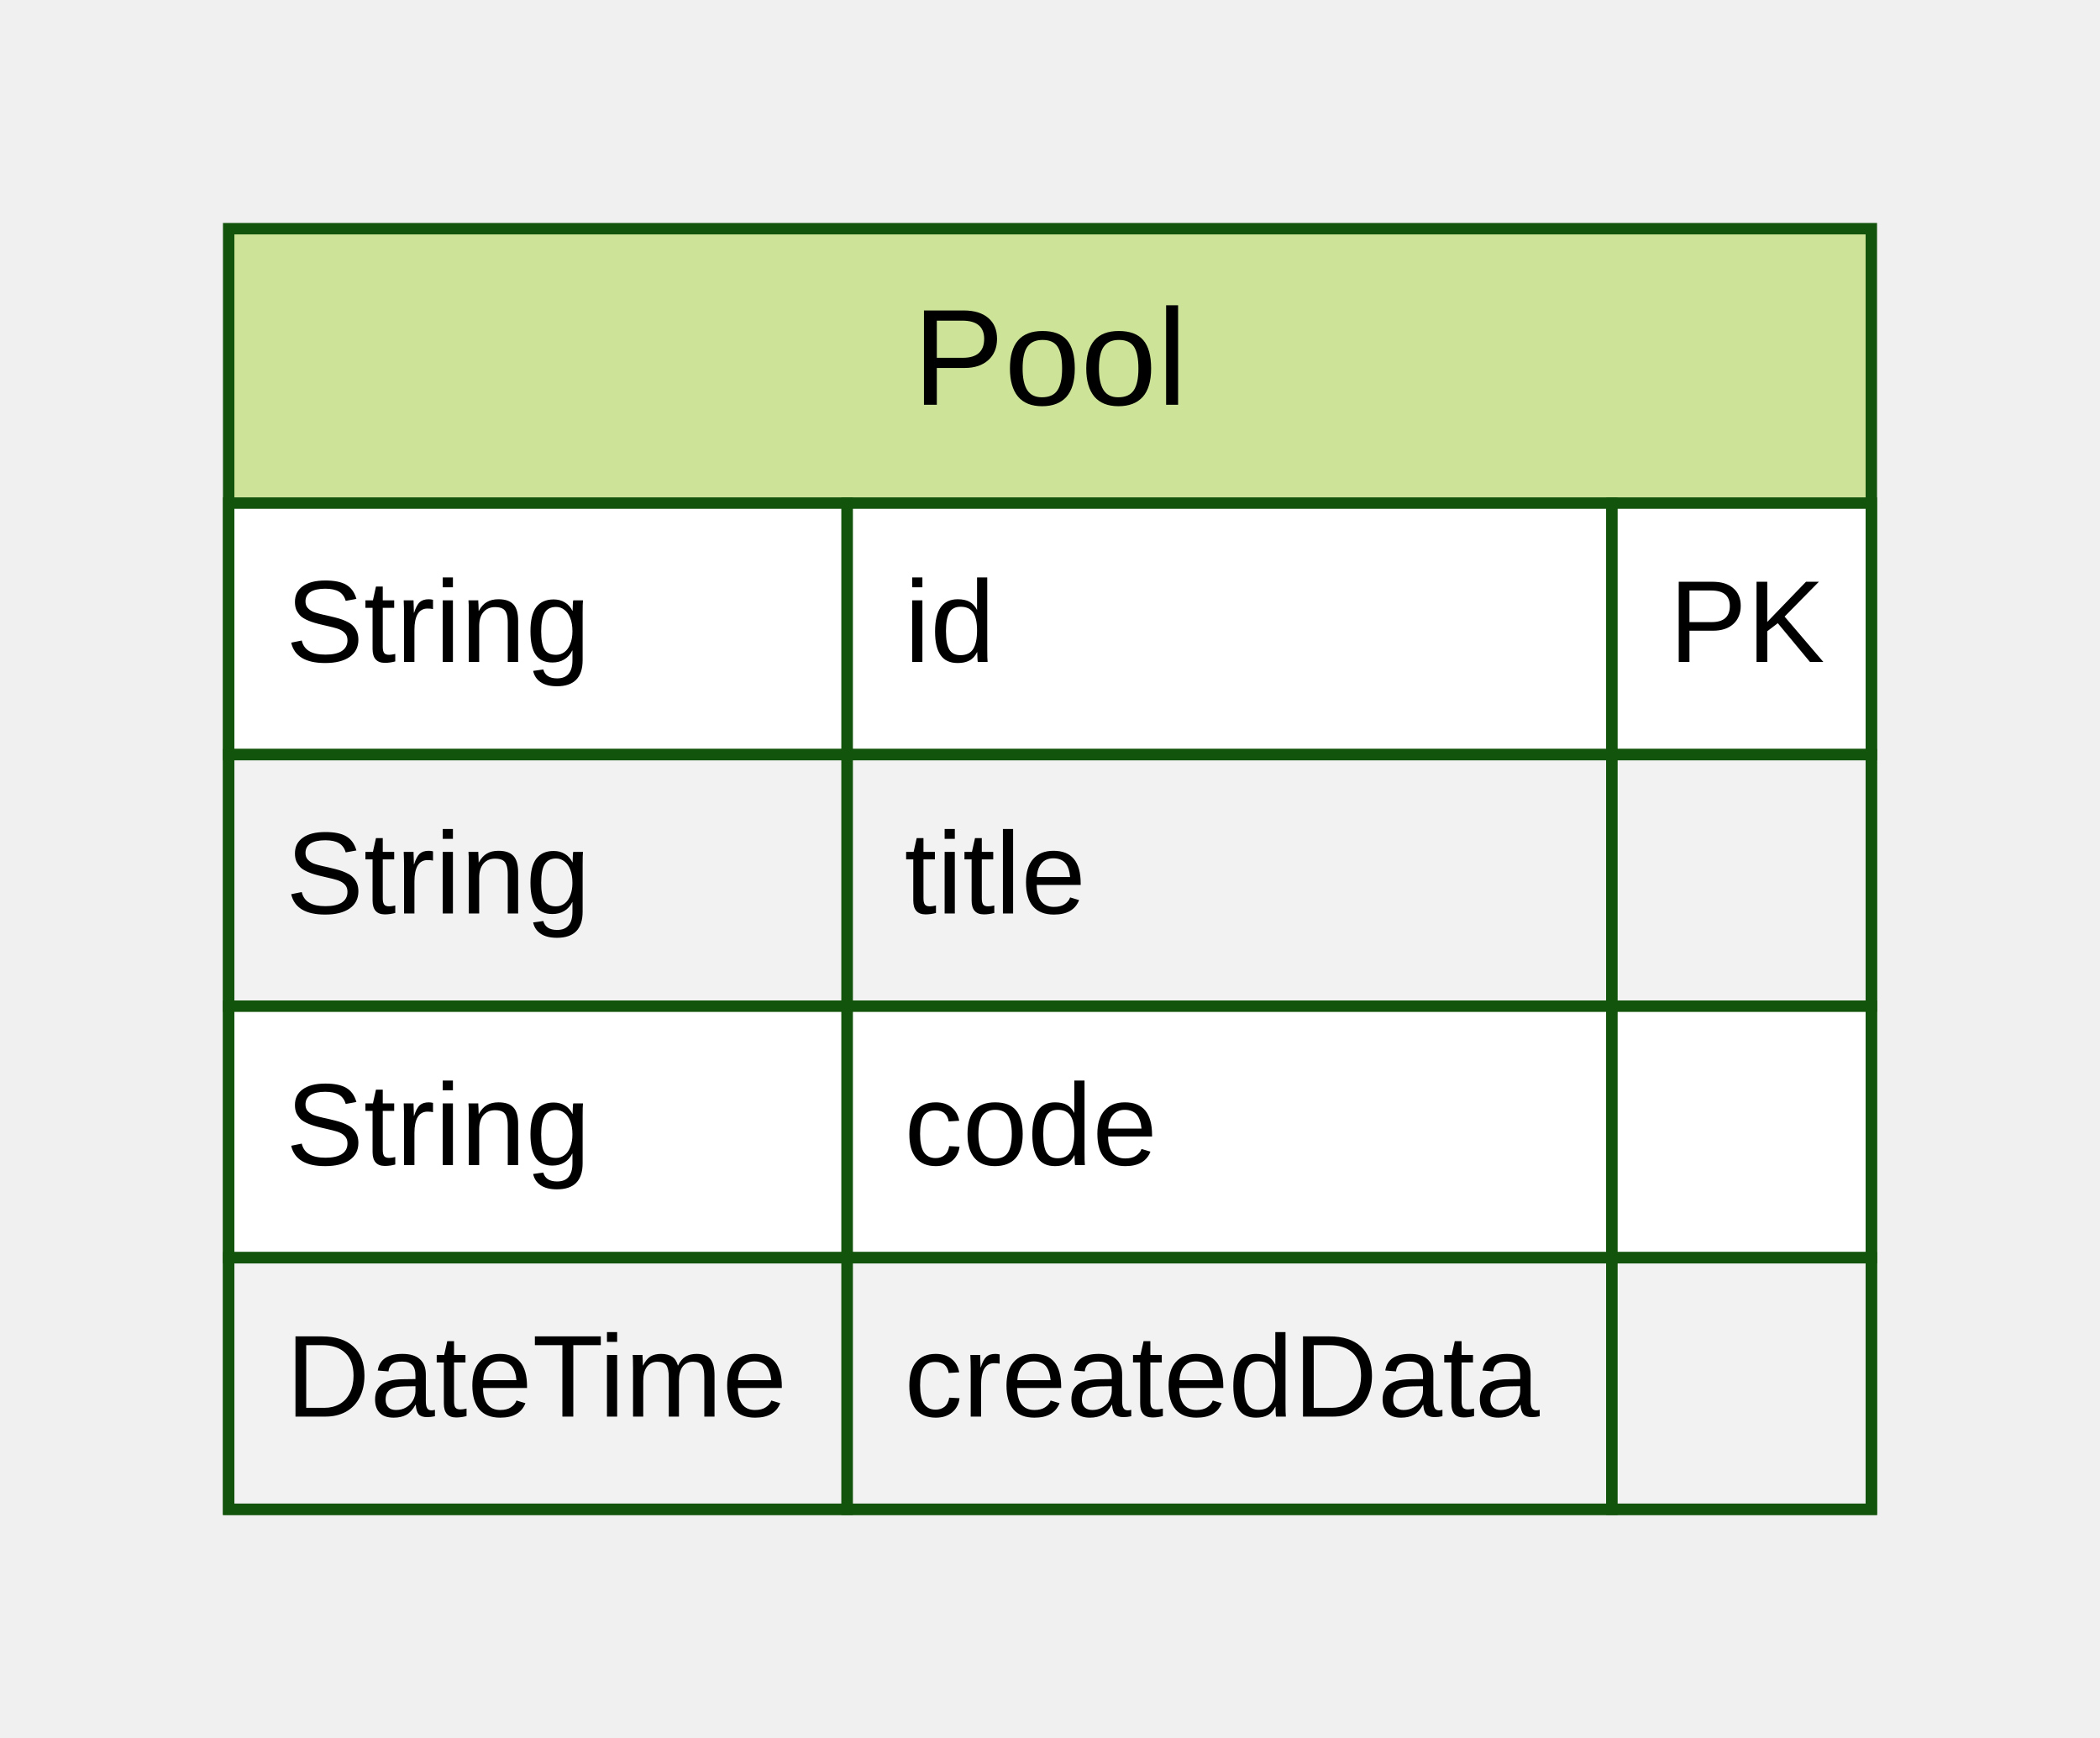
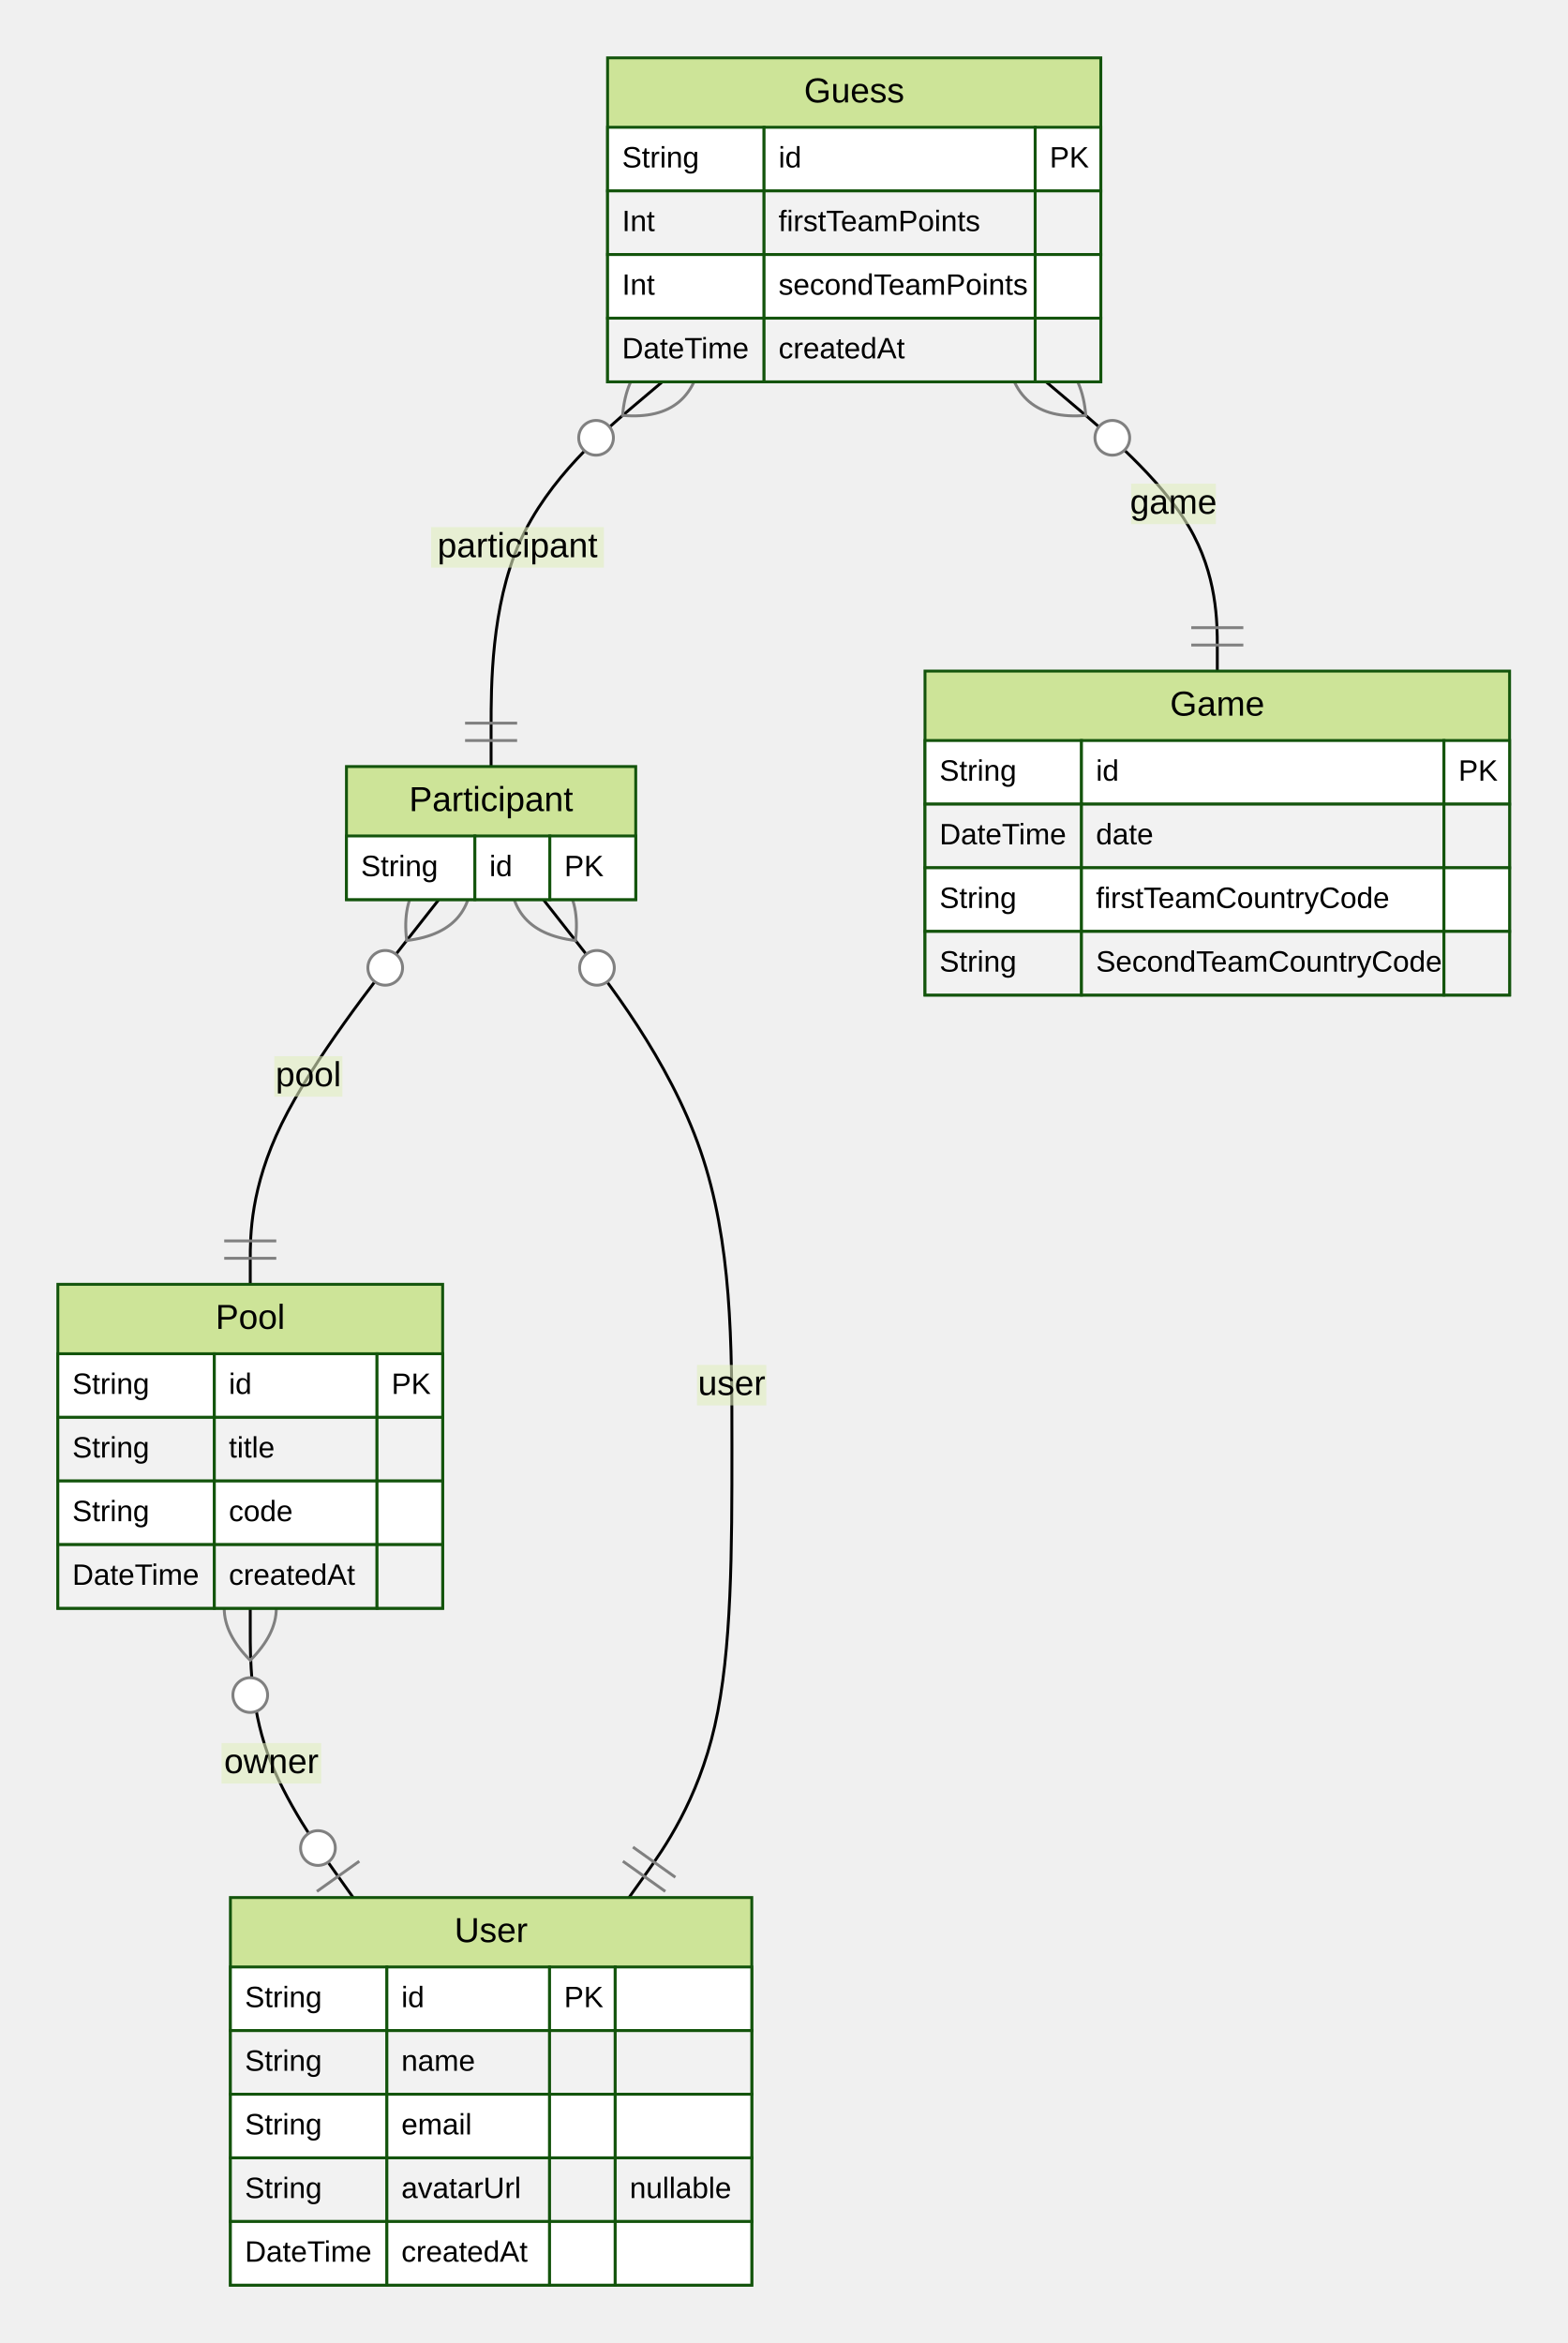
- <svg xmlns="http://www.w3.org/2000/svg" aria-labelledby="chart-title-mermaid-0 chart-desc-mermaid-0" role="img" viewBox="0 0 183.669 152" style="max-width: 183.669px; background-color: white;" width="100%" id="mermaid-0">
+ <svg xmlns="http://www.w3.org/2000/svg" aria-labelledby="chart-title-mermaid-0 chart-desc-mermaid-0" role="img" viewBox="0 0 541.859 810" style="max-width: 541.859px; background-color: white;" width="100%" id="mermaid-0">
  <style>#mermaid-0 {font-family:"trebuchet ms",verdana,arial,sans-serif;font-size:16px;fill:#000000;}#mermaid-0 .error-icon{fill:#552222;}#mermaid-0 .error-text{fill:#552222;stroke:#552222;}#mermaid-0 .edge-thickness-normal{stroke-width:2px;}#mermaid-0 .edge-thickness-thick{stroke-width:3.5px;}#mermaid-0 .edge-pattern-solid{stroke-dasharray:0;}#mermaid-0 .edge-pattern-dashed{stroke-dasharray:3;}#mermaid-0 .edge-pattern-dotted{stroke-dasharray:2;}#mermaid-0 .marker{fill:#000000;stroke:#000000;}#mermaid-0 .marker.cross{stroke:#000000;}#mermaid-0 svg{font-family:"trebuchet ms",verdana,arial,sans-serif;font-size:16px;}#mermaid-0 .entityBox{fill:#cde498;stroke:#13540c;}#mermaid-0 .attributeBoxOdd{fill:#ffffff;stroke:#13540c;}#mermaid-0 .attributeBoxEven{fill:#f2f2f2;stroke:#13540c;}#mermaid-0 .relationshipLabelBox{fill:hsl(78.158, 58.462%, 84.51%);opacity:0.7;background-color:hsl(78.158, 58.462%, 84.51%);}#mermaid-0 .relationshipLabelBox rect{opacity:0.5;}#mermaid-0 .relationshipLine{stroke:#000000;}#mermaid-0 :root{--mermaid-font-family:"trebuchet ms",verdana,arial,sans-serif;}</style>
  <g />
  <defs>
    <marker orient="auto" markerHeight="18" markerWidth="18" refY="9" refX="0" id="ONLY_ONE_START">
      <path d="M9,0 L9,18 M15,0 L15,18" fill="none" stroke="gray" />
    </marker>
  </defs>
  <defs>
    <marker orient="auto" markerHeight="18" markerWidth="18" refY="9" refX="18" id="ONLY_ONE_END">
      <path d="M3,0 L3,18 M9,0 L9,18" fill="none" stroke="gray" />
    </marker>
  </defs>
  <defs>
    <marker orient="auto" markerHeight="18" markerWidth="30" refY="9" refX="0" id="ZERO_OR_ONE_START">
      <circle r="6" cy="9" cx="21" fill="white" stroke="gray" />
      <path d="M9,0 L9,18" fill="none" stroke="gray" />
    </marker>
  </defs>
  <defs>
    <marker orient="auto" markerHeight="18" markerWidth="30" refY="9" refX="30" id="ZERO_OR_ONE_END">
      <circle r="6" cy="9" cx="9" fill="white" stroke="gray" />
      <path d="M21,0 L21,18" fill="none" stroke="gray" />
    </marker>
  </defs>
  <defs>
    <marker orient="auto" markerHeight="36" markerWidth="45" refY="18" refX="18" id="ONE_OR_MORE_START">
      <path d="M0,18 Q 18,0 36,18 Q 18,36 0,18 M42,9 L42,27" fill="none" stroke="gray" />
    </marker>
  </defs>
  <defs>
    <marker orient="auto" markerHeight="36" markerWidth="45" refY="18" refX="27" id="ONE_OR_MORE_END">
      <path d="M3,9 L3,27 M9,18 Q27,0 45,18 Q27,36 9,18" fill="none" stroke="gray" />
    </marker>
  </defs>
  <defs>
    <marker orient="auto" markerHeight="36" markerWidth="57" refY="18" refX="18" id="ZERO_OR_MORE_START">
      <circle r="6" cy="18" cx="48" fill="white" stroke="gray" />
      <path d="M0,18 Q18,0 36,18 Q18,36 0,18" fill="none" stroke="gray" />
    </marker>
  </defs>
  <defs>
    <marker orient="auto" markerHeight="36" markerWidth="57" refY="18" refX="39" id="ZERO_OR_MORE_END">
      <circle r="6" cy="18" cx="9" fill="white" stroke="gray" />
      <path d="M21,18 Q39,0 57,18 Q39,36 21,18" fill="none" stroke="gray" />
    </marker>
  </defs>
-   <g transform="translate(20,20 )" id="Pool">
-     <rect height="112" width="143.669" y="0" x="0" stroke="gray" fill-opacity="100%" fill="honeydew" class="er entityBox" />
-     <text transform="translate(71.8343,12)" style="font-family: &quot;trebuchet ms&quot;, verdana, arial, sans-serif;; font-size: 12px" text-anchor="middle" dominant-baseline="middle" y="0" x="0" id="entity-Pool" class="er entityLabel">Pool</text>
+   <path marker-start="url(#ZERO_OR_MORE_START)" marker-end="url(#ZERO_OR_ONE_END)" fill="none" stroke="gray" d="M86.513,556L86.513,564.333C86.513,572.667,86.513,589.333,92.443,606C98.373,622.667,110.233,639.333,116.163,647.667L122.093,656" class="er relationshipLine" />
+   <path marker-start="url(#ZERO_OR_MORE_START)" marker-end="url(#ONLY_ONE_END)" fill="none" stroke="gray" d="M187.835,311L198.7,324.833C209.565,338.667,231.296,366.333,242.161,397.833C253.026,429.333,253.026,464.667,253.026,500C253.026,535.333,253.026,570.667,247.096,596.667C241.167,622.667,229.307,639.333,223.377,647.667L217.447,656" class="er relationshipLine" />
+   <path marker-start="url(#ZERO_OR_MORE_START)" marker-end="url(#ONLY_ONE_END)" fill="none" stroke="gray" d="M151.705,311L140.839,324.833C129.974,338.667,108.244,366.333,97.378,388.5C86.513,410.667,86.513,427.333,86.513,435.667L86.513,444" class="er relationshipLine" />
+   <path marker-start="url(#ZERO_OR_MORE_START)" marker-end="url(#ONLY_ONE_END)" fill="none" stroke="gray" d="M228.978,132L219.11,140.333C209.242,148.667,189.506,165.333,179.638,187.5C169.77,209.667,169.77,237.333,169.77,251.167L169.77,265" class="er relationshipLine" />
+   <path marker-start="url(#ZERO_OR_MORE_START)" marker-end="url(#ONLY_ONE_END)" fill="none" stroke="gray" d="M361.606,132L371.474,140.333C381.342,148.667,401.078,165.333,410.946,182C420.815,198.667,420.815,215.333,420.815,223.667L420.815,232" class="er relationshipLine" />
+   <g transform="translate(20,444 )" id="Pool">
+     <rect height="112" width="133.026" y="0" x="0" stroke="gray" fill-opacity="100%" fill="honeydew" class="er entityBox" />
+     <text transform="translate(66.51321,12)" style="font-family: &quot;trebuchet ms&quot;, verdana, arial, sans-serif;; font-size: 12px" text-anchor="middle" dominant-baseline="middle" y="0" x="0" id="entity-Pool" class="er entityLabel">Pool</text>
    <rect height="22" width="54.096" y="24" x="0" stroke="gray" fill-opacity="100%" fill="honeydew" class="er attributeBoxOdd" />
    <text transform="translate(5,35)" style="font-family: &quot;trebuchet ms&quot;, verdana, arial, sans-serif;; font-size: 10.2px" text-anchor="left" dominant-baseline="middle" y="0" x="0" id="entity-Pool-attr-1-type" class="er entityLabel">String</text>
-     <rect height="22" width="66.885" y="24" x="54.096" stroke="gray" fill-opacity="100%" fill="honeydew" class="er attributeBoxOdd" />
+     <rect height="22" width="56.243" y="24" x="54.096" stroke="gray" fill-opacity="100%" fill="honeydew" class="er attributeBoxOdd" />
    <text transform="translate(59.09555,35)" style="font-family: &quot;trebuchet ms&quot;, verdana, arial, sans-serif;; font-size: 10.2px" text-anchor="left" dominant-baseline="middle" y="0" x="0" id="entity-Pool-attr-1-name" class="er entityLabel">id</text>
-     <rect height="22" width="22.688" y="24" x="120.981" stroke="gray" fill-opacity="100%" fill="honeydew" class="er attributeBoxOdd" />
-     <text transform="translate(125.9809,35)" style="font-family: &quot;trebuchet ms&quot;, verdana, arial, sans-serif;; font-size: 10.2px" text-anchor="left" dominant-baseline="middle" y="0" x="0" id="entity-Pool-attr-1-key" class="er entityLabel">PK</text>
+     <rect height="22" width="22.688" y="24" x="110.339" stroke="gray" fill-opacity="100%" fill="honeydew" class="er attributeBoxOdd" />
+     <text transform="translate(115.3387,35)" style="font-family: &quot;trebuchet ms&quot;, verdana, arial, sans-serif;; font-size: 10.2px" text-anchor="left" dominant-baseline="middle" y="0" x="0" id="entity-Pool-attr-1-key" class="er entityLabel">PK</text>
    <rect height="22" width="54.096" y="46" x="0" stroke="gray" fill-opacity="100%" fill="honeydew" class="er attributeBoxEven" />
    <text transform="translate(5,57)" style="font-family: &quot;trebuchet ms&quot;, verdana, arial, sans-serif;; font-size: 10.2px" text-anchor="left" dominant-baseline="middle" y="0" x="0" id="entity-Pool-attr-2-type" class="er entityLabel">String</text>
-     <rect height="22" width="66.885" y="46" x="54.096" stroke="gray" fill-opacity="100%" fill="honeydew" class="er attributeBoxEven" />
+     <rect height="22" width="56.243" y="46" x="54.096" stroke="gray" fill-opacity="100%" fill="honeydew" class="er attributeBoxEven" />
    <text transform="translate(59.09555,57)" style="font-family: &quot;trebuchet ms&quot;, verdana, arial, sans-serif;; font-size: 10.2px" text-anchor="left" dominant-baseline="middle" y="0" x="0" id="entity-Pool-attr-2-name" class="er entityLabel">title</text>
-     <rect height="22" width="22.688" y="46" x="120.981" stroke="gray" fill-opacity="100%" fill="honeydew" class="er attributeBoxEven" />
-     <text transform="translate(125.9809,57)" style="font-family: &quot;trebuchet ms&quot;, verdana, arial, sans-serif;; font-size: 10.2px" text-anchor="left" dominant-baseline="middle" y="0" x="0" id="entity-Pool-attr-2-key" class="er entityLabel" />
+     <rect height="22" width="22.688" y="46" x="110.339" stroke="gray" fill-opacity="100%" fill="honeydew" class="er attributeBoxEven" />
+     <text transform="translate(115.3387,57)" style="font-family: &quot;trebuchet ms&quot;, verdana, arial, sans-serif;; font-size: 10.2px" text-anchor="left" dominant-baseline="middle" y="0" x="0" id="entity-Pool-attr-2-key" class="er entityLabel" />
    <rect height="22" width="54.096" y="68" x="0" stroke="gray" fill-opacity="100%" fill="honeydew" class="er attributeBoxOdd" />
    <text transform="translate(5,79)" style="font-family: &quot;trebuchet ms&quot;, verdana, arial, sans-serif;; font-size: 10.2px" text-anchor="left" dominant-baseline="middle" y="0" x="0" id="entity-Pool-attr-3-type" class="er entityLabel">String</text>
-     <rect height="22" width="66.885" y="68" x="54.096" stroke="gray" fill-opacity="100%" fill="honeydew" class="er attributeBoxOdd" />
+     <rect height="22" width="56.243" y="68" x="54.096" stroke="gray" fill-opacity="100%" fill="honeydew" class="er attributeBoxOdd" />
    <text transform="translate(59.09555,79)" style="font-family: &quot;trebuchet ms&quot;, verdana, arial, sans-serif;; font-size: 10.2px" text-anchor="left" dominant-baseline="middle" y="0" x="0" id="entity-Pool-attr-3-name" class="er entityLabel">code</text>
-     <rect height="22" width="22.688" y="68" x="120.981" stroke="gray" fill-opacity="100%" fill="honeydew" class="er attributeBoxOdd" />
-     <text transform="translate(125.9809,79)" style="font-family: &quot;trebuchet ms&quot;, verdana, arial, sans-serif;; font-size: 10.2px" text-anchor="left" dominant-baseline="middle" y="0" x="0" id="entity-Pool-attr-3-key" class="er entityLabel" />
+     <rect height="22" width="22.688" y="68" x="110.339" stroke="gray" fill-opacity="100%" fill="honeydew" class="er attributeBoxOdd" />
+     <text transform="translate(115.3387,79)" style="font-family: &quot;trebuchet ms&quot;, verdana, arial, sans-serif;; font-size: 10.2px" text-anchor="left" dominant-baseline="middle" y="0" x="0" id="entity-Pool-attr-3-key" class="er entityLabel" />
    <rect height="22" width="54.096" y="90" x="0" stroke="gray" fill-opacity="100%" fill="honeydew" class="er attributeBoxEven" />
    <text transform="translate(5,101)" style="font-family: &quot;trebuchet ms&quot;, verdana, arial, sans-serif;; font-size: 10.2px" text-anchor="left" dominant-baseline="middle" y="0" x="0" id="entity-Pool-attr-4-type" class="er entityLabel">DateTime</text>
-     <rect height="22" width="66.885" y="90" x="54.096" stroke="gray" fill-opacity="100%" fill="honeydew" class="er attributeBoxEven" />
-     <text transform="translate(59.09555,101)" style="font-family: &quot;trebuchet ms&quot;, verdana, arial, sans-serif;; font-size: 10.2px" text-anchor="left" dominant-baseline="middle" y="0" x="0" id="entity-Pool-attr-4-name" class="er entityLabel">createdData</text>
-     <rect height="22" width="22.688" y="90" x="120.981" stroke="gray" fill-opacity="100%" fill="honeydew" class="er attributeBoxEven" />
-     <text transform="translate(125.9809,101)" style="font-family: &quot;trebuchet ms&quot;, verdana, arial, sans-serif;; font-size: 10.2px" text-anchor="left" dominant-baseline="middle" y="0" x="0" id="entity-Pool-attr-4-key" class="er entityLabel" />
-   </g>
+     <rect height="22" width="56.243" y="90" x="54.096" stroke="gray" fill-opacity="100%" fill="honeydew" class="er attributeBoxEven" />
+     <text transform="translate(59.09555,101)" style="font-family: &quot;trebuchet ms&quot;, verdana, arial, sans-serif;; font-size: 10.2px" text-anchor="left" dominant-baseline="middle" y="0" x="0" id="entity-Pool-attr-4-name" class="er entityLabel">createdAt</text>
+     <rect height="22" width="22.688" y="90" x="110.339" stroke="gray" fill-opacity="100%" fill="honeydew" class="er attributeBoxEven" />
+     <text transform="translate(115.3387,101)" style="font-family: &quot;trebuchet ms&quot;, verdana, arial, sans-serif;; font-size: 10.2px" text-anchor="left" dominant-baseline="middle" y="0" x="0" id="entity-Pool-attr-4-key" class="er entityLabel" />
+   </g>
+   <g transform="translate(119.7698,265 )" id="Participant">
+     <rect height="46" width="100" y="0" x="0" stroke="gray" fill-opacity="100%" fill="honeydew" class="er entityBox" />
+     <text transform="translate(50,12)" style="font-family: &quot;trebuchet ms&quot;, verdana, arial, sans-serif;; font-size: 12px" text-anchor="middle" dominant-baseline="middle" y="0" x="0" id="entity-Participant" class="er entityLabel">Participant</text>
+     <rect height="22" width="44.399" y="24" x="0" stroke="gray" fill-opacity="100%" fill="honeydew" class="er attributeBoxOdd" />
+     <text transform="translate(5,35)" style="font-family: &quot;trebuchet ms&quot;, verdana, arial, sans-serif;; font-size: 10.2px" text-anchor="left" dominant-baseline="middle" y="0" x="0" id="entity-Participant-attr-1-type" class="er entityLabel">String</text>
+     <rect height="22" width="25.911" y="24" x="44.399" stroke="gray" fill-opacity="100%" fill="honeydew" class="er attributeBoxOdd" />
+     <text transform="translate(49.39862,35)" style="font-family: &quot;trebuchet ms&quot;, verdana, arial, sans-serif;; font-size: 10.2px" text-anchor="left" dominant-baseline="middle" y="0" x="0" id="entity-Participant-attr-1-name" class="er entityLabel">id</text>
+     <rect height="22" width="29.69" y="24" x="70.31" stroke="gray" fill-opacity="100%" fill="honeydew" class="er attributeBoxOdd" />
+     <text transform="translate(75.30976,35)" style="font-family: &quot;trebuchet ms&quot;, verdana, arial, sans-serif;; font-size: 10.2px" text-anchor="left" dominant-baseline="middle" y="0" x="0" id="entity-Participant-attr-1-key" class="er entityLabel">PK</text>
+   </g>
+   <g transform="translate(79.65034,656 )" id="User">
+     <rect height="134" width="180.239" y="0" x="0" stroke="gray" fill-opacity="100%" fill="honeydew" class="er entityBox" />
+     <text transform="translate(90.11948,12)" style="font-family: &quot;trebuchet ms&quot;, verdana, arial, sans-serif;; font-size: 12px" text-anchor="middle" dominant-baseline="middle" y="0" x="0" id="entity-User" class="er entityLabel">User</text>
+     <rect height="22" width="54.096" y="24" x="0" stroke="gray" fill-opacity="100%" fill="honeydew" class="er attributeBoxOdd" />
+     <text transform="translate(5,35)" style="font-family: &quot;trebuchet ms&quot;, verdana, arial, sans-serif;; font-size: 10.2px" text-anchor="left" dominant-baseline="middle" y="0" x="0" id="entity-User-attr-1-type" class="er entityLabel">String</text>
+     <rect height="22" width="56.243" y="24" x="54.096" stroke="gray" fill-opacity="100%" fill="honeydew" class="er attributeBoxOdd" />
+     <text transform="translate(59.09555,35)" style="font-family: &quot;trebuchet ms&quot;, verdana, arial, sans-serif;; font-size: 10.2px" text-anchor="left" dominant-baseline="middle" y="0" x="0" id="entity-User-attr-1-name" class="er entityLabel">id</text>
+     <rect height="22" width="22.688" y="24" x="110.339" stroke="gray" fill-opacity="100%" fill="honeydew" class="er attributeBoxOdd" />
+     <text transform="translate(115.3387,35)" style="font-family: &quot;trebuchet ms&quot;, verdana, arial, sans-serif;; font-size: 10.2px" text-anchor="left" dominant-baseline="middle" y="0" x="0" id="entity-User-attr-1-key" class="er entityLabel">PK</text>
+     <rect height="22" width="47.213" y="24" x="133.026" stroke="gray" fill-opacity="100%" fill="honeydew" class="er attributeBoxOdd" />
+     <text transform="translate(138.0264,35)" style="font-family: &quot;trebuchet ms&quot;, verdana, arial, sans-serif;; font-size: 10.2px" text-anchor="left" dominant-baseline="middle" y="0" x="0" id="entity-User-attr-1-comment" class="er entityLabel" />
+     <rect height="22" width="54.096" y="46" x="0" stroke="gray" fill-opacity="100%" fill="honeydew" class="er attributeBoxEven" />
+     <text transform="translate(5,57)" style="font-family: &quot;trebuchet ms&quot;, verdana, arial, sans-serif;; font-size: 10.2px" text-anchor="left" dominant-baseline="middle" y="0" x="0" id="entity-User-attr-2-type" class="er entityLabel">String</text>
+     <rect height="22" width="56.243" y="46" x="54.096" stroke="gray" fill-opacity="100%" fill="honeydew" class="er attributeBoxEven" />
+     <text transform="translate(59.09555,57)" style="font-family: &quot;trebuchet ms&quot;, verdana, arial, sans-serif;; font-size: 10.2px" text-anchor="left" dominant-baseline="middle" y="0" x="0" id="entity-User-attr-2-name" class="er entityLabel">name</text>
+     <rect height="22" width="22.688" y="46" x="110.339" stroke="gray" fill-opacity="100%" fill="honeydew" class="er attributeBoxEven" />
+     <text transform="translate(115.3387,57)" style="font-family: &quot;trebuchet ms&quot;, verdana, arial, sans-serif;; font-size: 10.2px" text-anchor="left" dominant-baseline="middle" y="0" x="0" id="entity-User-attr-2-key" class="er entityLabel" />
+     <rect height="22" width="47.213" y="46" x="133.026" stroke="gray" fill-opacity="100%" fill="honeydew" class="er attributeBoxEven" />
+     <text transform="translate(138.0264,57)" style="font-family: &quot;trebuchet ms&quot;, verdana, arial, sans-serif;; font-size: 10.2px" text-anchor="left" dominant-baseline="middle" y="0" x="0" id="entity-User-attr-2-comment" class="er entityLabel" />
+     <rect height="22" width="54.096" y="68" x="0" stroke="gray" fill-opacity="100%" fill="honeydew" class="er attributeBoxOdd" />
+     <text transform="translate(5,79)" style="font-family: &quot;trebuchet ms&quot;, verdana, arial, sans-serif;; font-size: 10.2px" text-anchor="left" dominant-baseline="middle" y="0" x="0" id="entity-User-attr-3-type" class="er entityLabel">String</text>
+     <rect height="22" width="56.243" y="68" x="54.096" stroke="gray" fill-opacity="100%" fill="honeydew" class="er attributeBoxOdd" />
+     <text transform="translate(59.09555,79)" style="font-family: &quot;trebuchet ms&quot;, verdana, arial, sans-serif;; font-size: 10.2px" text-anchor="left" dominant-baseline="middle" y="0" x="0" id="entity-User-attr-3-name" class="er entityLabel">email</text>
+     <rect height="22" width="22.688" y="68" x="110.339" stroke="gray" fill-opacity="100%" fill="honeydew" class="er attributeBoxOdd" />
+     <text transform="translate(115.3387,79)" style="font-family: &quot;trebuchet ms&quot;, verdana, arial, sans-serif;; font-size: 10.2px" text-anchor="left" dominant-baseline="middle" y="0" x="0" id="entity-User-attr-3-key" class="er entityLabel" />
+     <rect height="22" width="47.213" y="68" x="133.026" stroke="gray" fill-opacity="100%" fill="honeydew" class="er attributeBoxOdd" />
+     <text transform="translate(138.0264,79)" style="font-family: &quot;trebuchet ms&quot;, verdana, arial, sans-serif;; font-size: 10.2px" text-anchor="left" dominant-baseline="middle" y="0" x="0" id="entity-User-attr-3-comment" class="er entityLabel" />
+     <rect height="22" width="54.096" y="90" x="0" stroke="gray" fill-opacity="100%" fill="honeydew" class="er attributeBoxEven" />
+     <text transform="translate(5,101)" style="font-family: &quot;trebuchet ms&quot;, verdana, arial, sans-serif;; font-size: 10.2px" text-anchor="left" dominant-baseline="middle" y="0" x="0" id="entity-User-attr-4-type" class="er entityLabel">String</text>
+     <rect height="22" width="56.243" y="90" x="54.096" stroke="gray" fill-opacity="100%" fill="honeydew" class="er attributeBoxEven" />
+     <text transform="translate(59.09555,101)" style="font-family: &quot;trebuchet ms&quot;, verdana, arial, sans-serif;; font-size: 10.2px" text-anchor="left" dominant-baseline="middle" y="0" x="0" id="entity-User-attr-4-name" class="er entityLabel">avatarUrl</text>
+     <rect height="22" width="22.688" y="90" x="110.339" stroke="gray" fill-opacity="100%" fill="honeydew" class="er attributeBoxEven" />
+     <text transform="translate(115.3387,101)" style="font-family: &quot;trebuchet ms&quot;, verdana, arial, sans-serif;; font-size: 10.2px" text-anchor="left" dominant-baseline="middle" y="0" x="0" id="entity-User-attr-4-key" class="er entityLabel" />
+     <rect height="22" width="47.213" y="90" x="133.026" stroke="gray" fill-opacity="100%" fill="honeydew" class="er attributeBoxEven" />
+     <text transform="translate(138.0264,101)" style="font-family: &quot;trebuchet ms&quot;, verdana, arial, sans-serif;; font-size: 10.2px" text-anchor="left" dominant-baseline="middle" y="0" x="0" id="entity-User-attr-4-comment" class="er entityLabel">nullable</text>
+     <rect height="22" width="54.096" y="112" x="0" stroke="gray" fill-opacity="100%" fill="honeydew" class="er attributeBoxOdd" />
+     <text transform="translate(5,123)" style="font-family: &quot;trebuchet ms&quot;, verdana, arial, sans-serif;; font-size: 10.2px" text-anchor="left" dominant-baseline="middle" y="0" x="0" id="entity-User-attr-5-type" class="er entityLabel">DateTime</text>
+     <rect height="22" width="56.243" y="112" x="54.096" stroke="gray" fill-opacity="100%" fill="honeydew" class="er attributeBoxOdd" />
+     <text transform="translate(59.09555,123)" style="font-family: &quot;trebuchet ms&quot;, verdana, arial, sans-serif;; font-size: 10.2px" text-anchor="left" dominant-baseline="middle" y="0" x="0" id="entity-User-attr-5-name" class="er entityLabel">createdAt</text>
+     <rect height="22" width="22.688" y="112" x="110.339" stroke="gray" fill-opacity="100%" fill="honeydew" class="er attributeBoxOdd" />
+     <text transform="translate(115.3387,123)" style="font-family: &quot;trebuchet ms&quot;, verdana, arial, sans-serif;; font-size: 10.2px" text-anchor="left" dominant-baseline="middle" y="0" x="0" id="entity-User-attr-5-key" class="er entityLabel" />
+     <rect height="22" width="47.213" y="112" x="133.026" stroke="gray" fill-opacity="100%" fill="honeydew" class="er attributeBoxOdd" />
+     <text transform="translate(138.0264,123)" style="font-family: &quot;trebuchet ms&quot;, verdana, arial, sans-serif;; font-size: 10.2px" text-anchor="left" dominant-baseline="middle" y="0" x="0" id="entity-User-attr-5-comment" class="er entityLabel" />
+   </g>
+   <g transform="translate(319.7698,232 )" id="Game">
+     <rect height="112" width="202.089" y="0" x="0" stroke="gray" fill-opacity="100%" fill="honeydew" class="er entityBox" />
+     <text transform="translate(101.0447,12)" style="font-family: &quot;trebuchet ms&quot;, verdana, arial, sans-serif;; font-size: 12px" text-anchor="middle" dominant-baseline="middle" y="0" x="0" id="entity-Game" class="er entityLabel">Game</text>
+     <rect height="22" width="54.096" y="24" x="0" stroke="gray" fill-opacity="100%" fill="honeydew" class="er attributeBoxOdd" />
+     <text transform="translate(5,35)" style="font-family: &quot;trebuchet ms&quot;, verdana, arial, sans-serif;; font-size: 10.2px" text-anchor="left" dominant-baseline="middle" y="0" x="0" id="entity-Game-attr-1-type" class="er entityLabel">String</text>
+     <rect height="22" width="125.306" y="24" x="54.096" stroke="gray" fill-opacity="100%" fill="honeydew" class="er attributeBoxOdd" />
+     <text transform="translate(59.09555,35)" style="font-family: &quot;trebuchet ms&quot;, verdana, arial, sans-serif;; font-size: 10.2px" text-anchor="left" dominant-baseline="middle" y="0" x="0" id="entity-Game-attr-1-name" class="er entityLabel">id</text>
+     <rect height="22" width="22.688" y="24" x="179.402" stroke="gray" fill-opacity="100%" fill="honeydew" class="er attributeBoxOdd" />
+     <text transform="translate(184.4018,35)" style="font-family: &quot;trebuchet ms&quot;, verdana, arial, sans-serif;; font-size: 10.2px" text-anchor="left" dominant-baseline="middle" y="0" x="0" id="entity-Game-attr-1-key" class="er entityLabel">PK</text>
+     <rect height="22" width="54.096" y="46" x="0" stroke="gray" fill-opacity="100%" fill="honeydew" class="er attributeBoxEven" />
+     <text transform="translate(5,57)" style="font-family: &quot;trebuchet ms&quot;, verdana, arial, sans-serif;; font-size: 10.2px" text-anchor="left" dominant-baseline="middle" y="0" x="0" id="entity-Game-attr-2-type" class="er entityLabel">DateTime</text>
+     <rect height="22" width="125.306" y="46" x="54.096" stroke="gray" fill-opacity="100%" fill="honeydew" class="er attributeBoxEven" />
+     <text transform="translate(59.09555,57)" style="font-family: &quot;trebuchet ms&quot;, verdana, arial, sans-serif;; font-size: 10.2px" text-anchor="left" dominant-baseline="middle" y="0" x="0" id="entity-Game-attr-2-name" class="er entityLabel">date</text>
+     <rect height="22" width="22.688" y="46" x="179.402" stroke="gray" fill-opacity="100%" fill="honeydew" class="er attributeBoxEven" />
+     <text transform="translate(184.4018,57)" style="font-family: &quot;trebuchet ms&quot;, verdana, arial, sans-serif;; font-size: 10.2px" text-anchor="left" dominant-baseline="middle" y="0" x="0" id="entity-Game-attr-2-key" class="er entityLabel" />
+     <rect height="22" width="54.096" y="68" x="0" stroke="gray" fill-opacity="100%" fill="honeydew" class="er attributeBoxOdd" />
+     <text transform="translate(5,79)" style="font-family: &quot;trebuchet ms&quot;, verdana, arial, sans-serif;; font-size: 10.2px" text-anchor="left" dominant-baseline="middle" y="0" x="0" id="entity-Game-attr-3-type" class="er entityLabel">String</text>
+     <rect height="22" width="125.306" y="68" x="54.096" stroke="gray" fill-opacity="100%" fill="honeydew" class="er attributeBoxOdd" />
+     <text transform="translate(59.09555,79)" style="font-family: &quot;trebuchet ms&quot;, verdana, arial, sans-serif;; font-size: 10.2px" text-anchor="left" dominant-baseline="middle" y="0" x="0" id="entity-Game-attr-3-name" class="er entityLabel">firstTeamCountryCode</text>
+     <rect height="22" width="22.688" y="68" x="179.402" stroke="gray" fill-opacity="100%" fill="honeydew" class="er attributeBoxOdd" />
+     <text transform="translate(184.4018,79)" style="font-family: &quot;trebuchet ms&quot;, verdana, arial, sans-serif;; font-size: 10.2px" text-anchor="left" dominant-baseline="middle" y="0" x="0" id="entity-Game-attr-3-key" class="er entityLabel" />
+     <rect height="22" width="54.096" y="90" x="0" stroke="gray" fill-opacity="100%" fill="honeydew" class="er attributeBoxEven" />
+     <text transform="translate(5,101)" style="font-family: &quot;trebuchet ms&quot;, verdana, arial, sans-serif;; font-size: 10.2px" text-anchor="left" dominant-baseline="middle" y="0" x="0" id="entity-Game-attr-4-type" class="er entityLabel">String</text>
+     <rect height="22" width="125.306" y="90" x="54.096" stroke="gray" fill-opacity="100%" fill="honeydew" class="er attributeBoxEven" />
+     <text transform="translate(59.09555,101)" style="font-family: &quot;trebuchet ms&quot;, verdana, arial, sans-serif;; font-size: 10.2px" text-anchor="left" dominant-baseline="middle" y="0" x="0" id="entity-Game-attr-4-name" class="er entityLabel">SecondTeamCountryCode</text>
+     <rect height="22" width="22.688" y="90" x="179.402" stroke="gray" fill-opacity="100%" fill="honeydew" class="er attributeBoxEven" />
+     <text transform="translate(184.4018,101)" style="font-family: &quot;trebuchet ms&quot;, verdana, arial, sans-serif;; font-size: 10.2px" text-anchor="left" dominant-baseline="middle" y="0" x="0" id="entity-Game-attr-4-key" class="er entityLabel" />
+   </g>
+   <g transform="translate(210.04,20 )" id="Guess">
+     <rect height="112" width="170.504" y="0" x="0" stroke="gray" fill-opacity="100%" fill="honeydew" class="er entityBox" />
+     <text transform="translate(85.2522,12)" style="font-family: &quot;trebuchet ms&quot;, verdana, arial, sans-serif;; font-size: 12px" text-anchor="middle" dominant-baseline="middle" y="0" x="0" id="entity-Guess" class="er entityLabel">Guess</text>
+     <rect height="22" width="54.096" y="24" x="0" stroke="gray" fill-opacity="100%" fill="honeydew" class="er attributeBoxOdd" />
+     <text transform="translate(5,35)" style="font-family: &quot;trebuchet ms&quot;, verdana, arial, sans-serif;; font-size: 10.2px" text-anchor="left" dominant-baseline="middle" y="0" x="0" id="entity-Guess-attr-1-type" class="er entityLabel">String</text>
+     <rect height="22" width="93.721" y="24" x="54.096" stroke="gray" fill-opacity="100%" fill="honeydew" class="er attributeBoxOdd" />
+     <text transform="translate(59.09555,35)" style="font-family: &quot;trebuchet ms&quot;, verdana, arial, sans-serif;; font-size: 10.2px" text-anchor="left" dominant-baseline="middle" y="0" x="0" id="entity-Guess-attr-1-name" class="er entityLabel">id</text>
+     <rect height="22" width="22.688" y="24" x="147.817" stroke="gray" fill-opacity="100%" fill="honeydew" class="er attributeBoxOdd" />
+     <text transform="translate(152.8167,35)" style="font-family: &quot;trebuchet ms&quot;, verdana, arial, sans-serif;; font-size: 10.2px" text-anchor="left" dominant-baseline="middle" y="0" x="0" id="entity-Guess-attr-1-key" class="er entityLabel">PK</text>
+     <rect height="22" width="54.096" y="46" x="0" stroke="gray" fill-opacity="100%" fill="honeydew" class="er attributeBoxEven" />
+     <text transform="translate(5,57)" style="font-family: &quot;trebuchet ms&quot;, verdana, arial, sans-serif;; font-size: 10.2px" text-anchor="left" dominant-baseline="middle" y="0" x="0" id="entity-Guess-attr-2-type" class="er entityLabel">Int</text>
+     <rect height="22" width="93.721" y="46" x="54.096" stroke="gray" fill-opacity="100%" fill="honeydew" class="er attributeBoxEven" />
+     <text transform="translate(59.09555,57)" style="font-family: &quot;trebuchet ms&quot;, verdana, arial, sans-serif;; font-size: 10.2px" text-anchor="left" dominant-baseline="middle" y="0" x="0" id="entity-Guess-attr-2-name" class="er entityLabel">firstTeamPoints</text>
+     <rect height="22" width="22.688" y="46" x="147.817" stroke="gray" fill-opacity="100%" fill="honeydew" class="er attributeBoxEven" />
+     <text transform="translate(152.8167,57)" style="font-family: &quot;trebuchet ms&quot;, verdana, arial, sans-serif;; font-size: 10.2px" text-anchor="left" dominant-baseline="middle" y="0" x="0" id="entity-Guess-attr-2-key" class="er entityLabel" />
+     <rect height="22" width="54.096" y="68" x="0" stroke="gray" fill-opacity="100%" fill="honeydew" class="er attributeBoxOdd" />
+     <text transform="translate(5,79)" style="font-family: &quot;trebuchet ms&quot;, verdana, arial, sans-serif;; font-size: 10.2px" text-anchor="left" dominant-baseline="middle" y="0" x="0" id="entity-Guess-attr-3-type" class="er entityLabel">Int</text>
+     <rect height="22" width="93.721" y="68" x="54.096" stroke="gray" fill-opacity="100%" fill="honeydew" class="er attributeBoxOdd" />
+     <text transform="translate(59.09555,79)" style="font-family: &quot;trebuchet ms&quot;, verdana, arial, sans-serif;; font-size: 10.2px" text-anchor="left" dominant-baseline="middle" y="0" x="0" id="entity-Guess-attr-3-name" class="er entityLabel">secondTeamPoints</text>
+     <rect height="22" width="22.688" y="68" x="147.817" stroke="gray" fill-opacity="100%" fill="honeydew" class="er attributeBoxOdd" />
+     <text transform="translate(152.8167,79)" style="font-family: &quot;trebuchet ms&quot;, verdana, arial, sans-serif;; font-size: 10.2px" text-anchor="left" dominant-baseline="middle" y="0" x="0" id="entity-Guess-attr-3-key" class="er entityLabel" />
+     <rect height="22" width="54.096" y="90" x="0" stroke="gray" fill-opacity="100%" fill="honeydew" class="er attributeBoxEven" />
+     <text transform="translate(5,101)" style="font-family: &quot;trebuchet ms&quot;, verdana, arial, sans-serif;; font-size: 10.2px" text-anchor="left" dominant-baseline="middle" y="0" x="0" id="entity-Guess-attr-4-type" class="er entityLabel">DateTime</text>
+     <rect height="22" width="93.721" y="90" x="54.096" stroke="gray" fill-opacity="100%" fill="honeydew" class="er attributeBoxEven" />
+     <text transform="translate(59.09555,101)" style="font-family: &quot;trebuchet ms&quot;, verdana, arial, sans-serif;; font-size: 10.2px" text-anchor="left" dominant-baseline="middle" y="0" x="0" id="entity-Guess-attr-4-name" class="er entityLabel">createdAt</text>
+     <rect height="22" width="22.688" y="90" x="147.817" stroke="gray" fill-opacity="100%" fill="honeydew" class="er attributeBoxEven" />
+     <text transform="translate(152.8167,101)" style="font-family: &quot;trebuchet ms&quot;, verdana, arial, sans-serif;; font-size: 10.2px" text-anchor="left" dominant-baseline="middle" y="0" x="0" id="entity-Guess-attr-4-key" class="er entityLabel" />
+   </g>
+   <rect fill-opacity="85%" fill="white" height="14" width="34.471" y="602.592" x="76.574" class="er relationshipLabelBox" />
+   <text style="font-family: &quot;trebuchet ms&quot;, verdana, arial, sans-serif;; font-size: 12px" dominant-baseline="middle" text-anchor="middle" y="609.592" x="93.81" id="rel1" class="er relationshipLabel">owner</text>
+   <rect fill-opacity="85%" fill="white" height="14" width="23.959" y="471.862" x="240.96" class="er relationshipLabelBox" />
+   <text style="font-family: &quot;trebuchet ms&quot;, verdana, arial, sans-serif;; font-size: 12px" dominant-baseline="middle" text-anchor="middle" y="478.862" x="252.94" id="rel2" class="er relationshipLabel">user</text>
+   <rect fill-opacity="85%" fill="white" height="14" width="23.564" y="365.133" x="94.824" class="er relationshipLabelBox" />
+   <text style="font-family: &quot;trebuchet ms&quot;, verdana, arial, sans-serif;; font-size: 12px" dominant-baseline="middle" text-anchor="middle" y="372.133" x="106.606" id="rel3" class="er relationshipLabel">pool</text>
+   <rect fill-opacity="85%" fill="white" height="14" width="59.744" y="182.233" x="149.019" class="er relationshipLabelBox" />
+   <text style="font-family: &quot;trebuchet ms&quot;, verdana, arial, sans-serif;; font-size: 12px" dominant-baseline="middle" text-anchor="middle" y="189.233" x="178.891" id="rel4" class="er relationshipLabel">participant</text>
+   <rect fill-opacity="85%" fill="white" height="14" width="29.289" y="167.206" x="391.019" class="er relationshipLabelBox" />
+   <text style="font-family: &quot;trebuchet ms&quot;, verdana, arial, sans-serif;; font-size: 12px" dominant-baseline="middle" text-anchor="middle" y="174.206" x="405.663" id="rel5" class="er relationshipLabel">game</text>
</svg>
